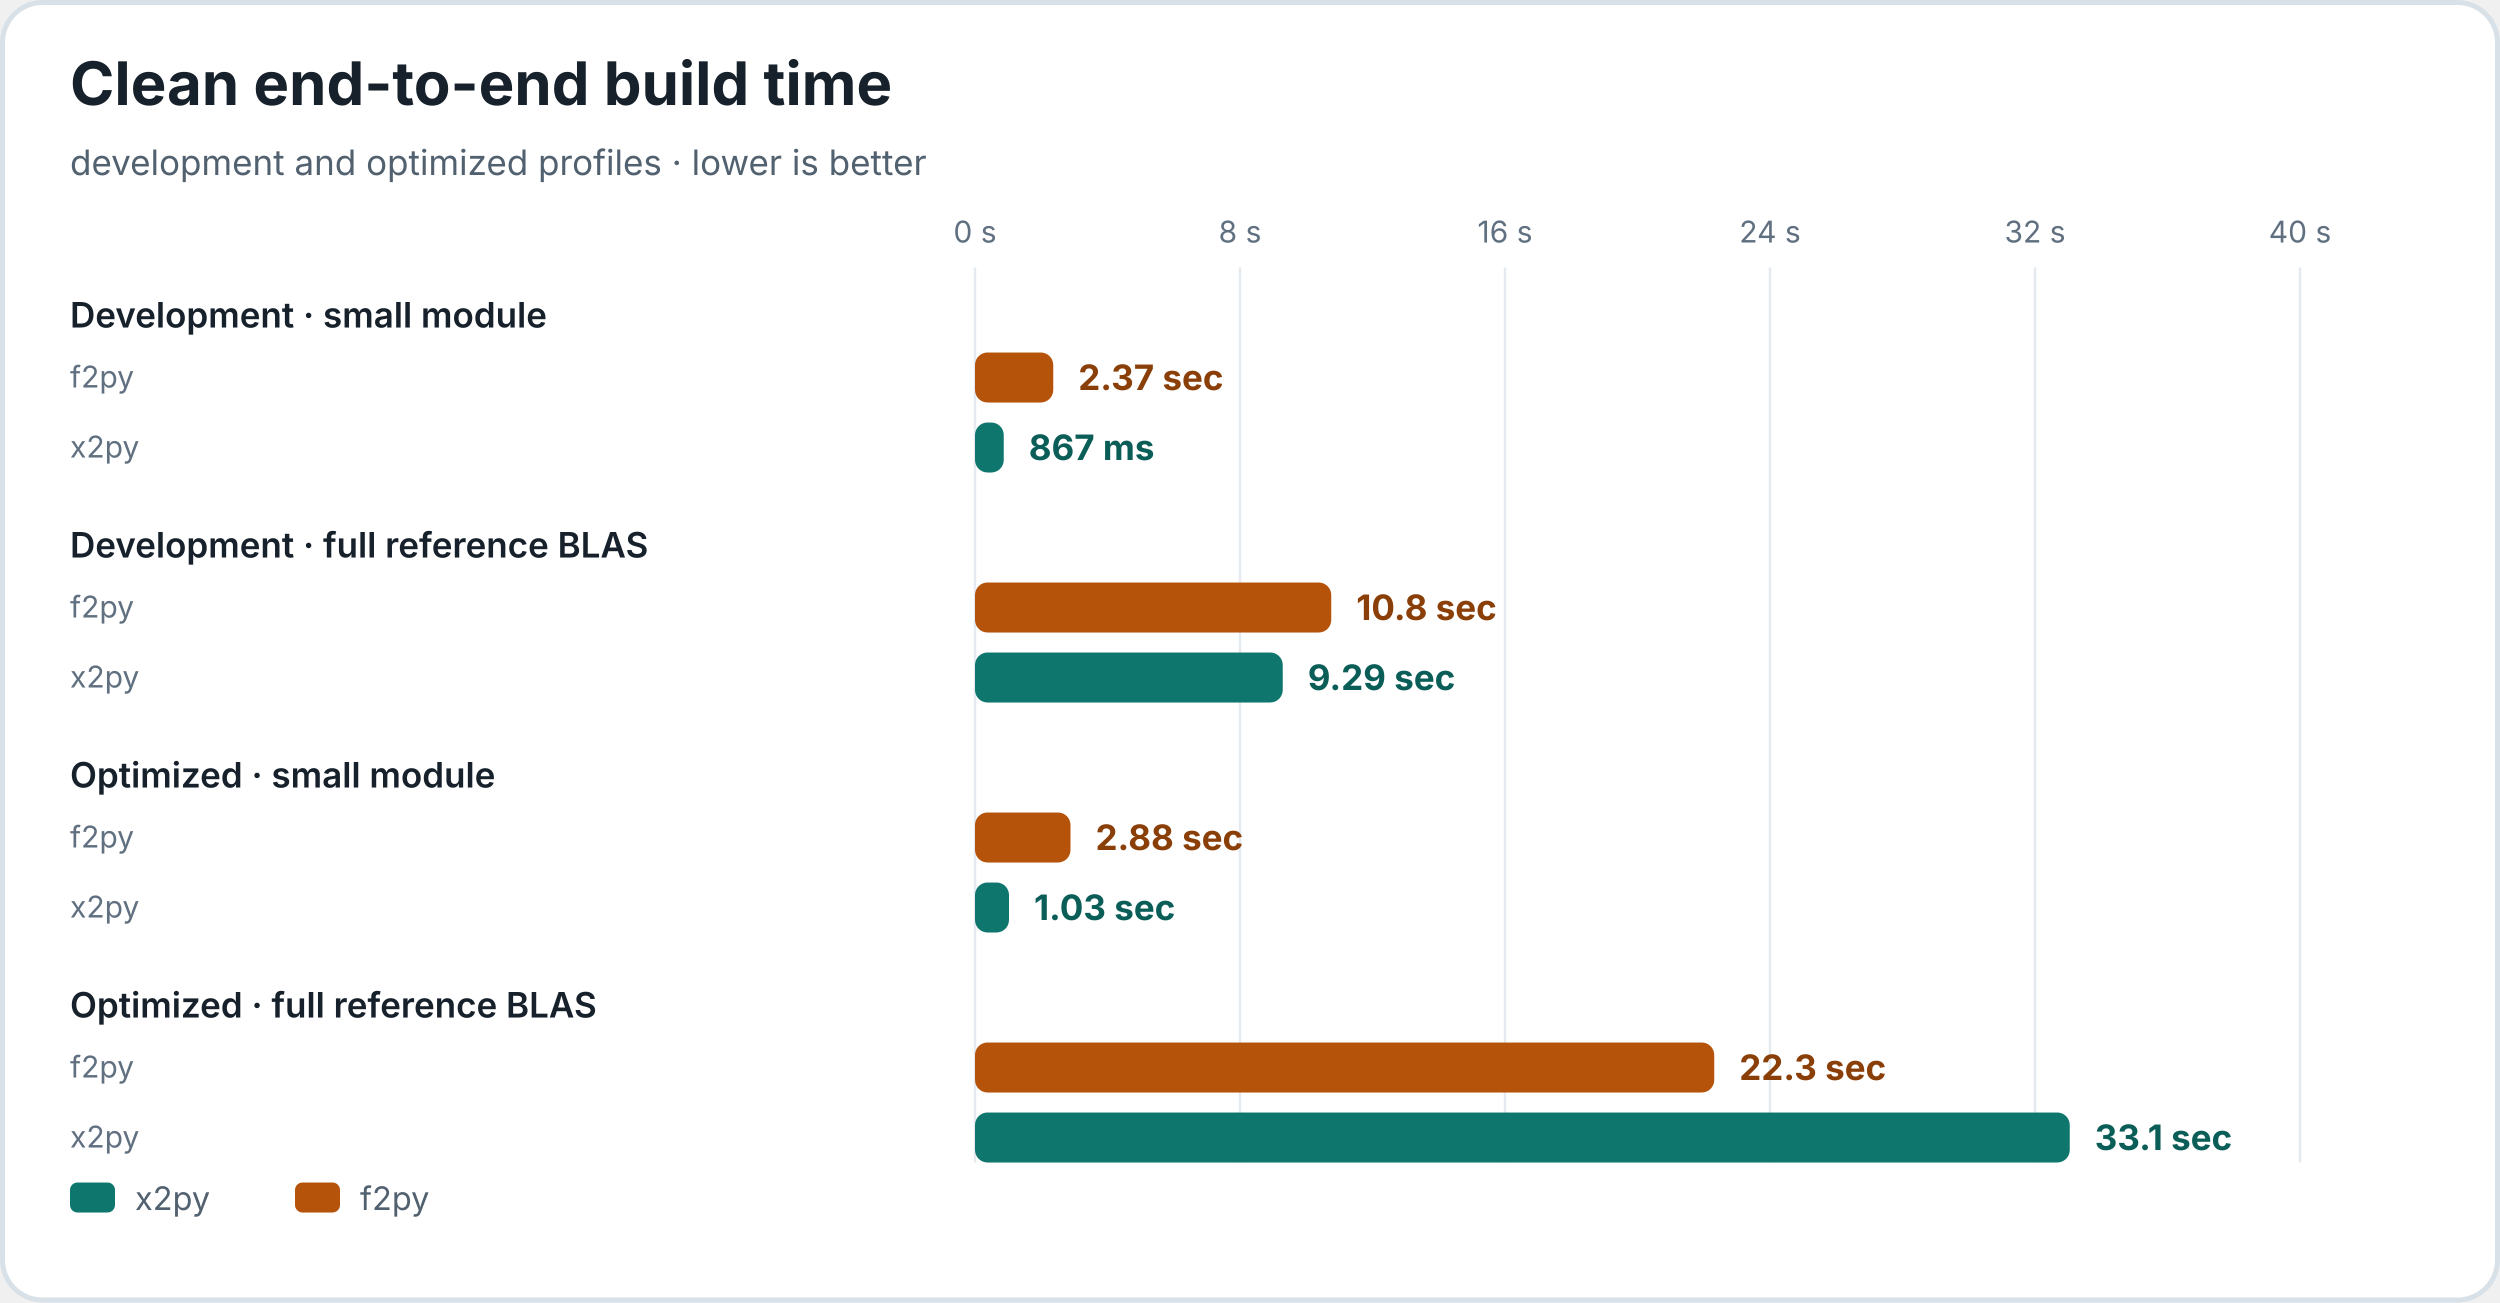
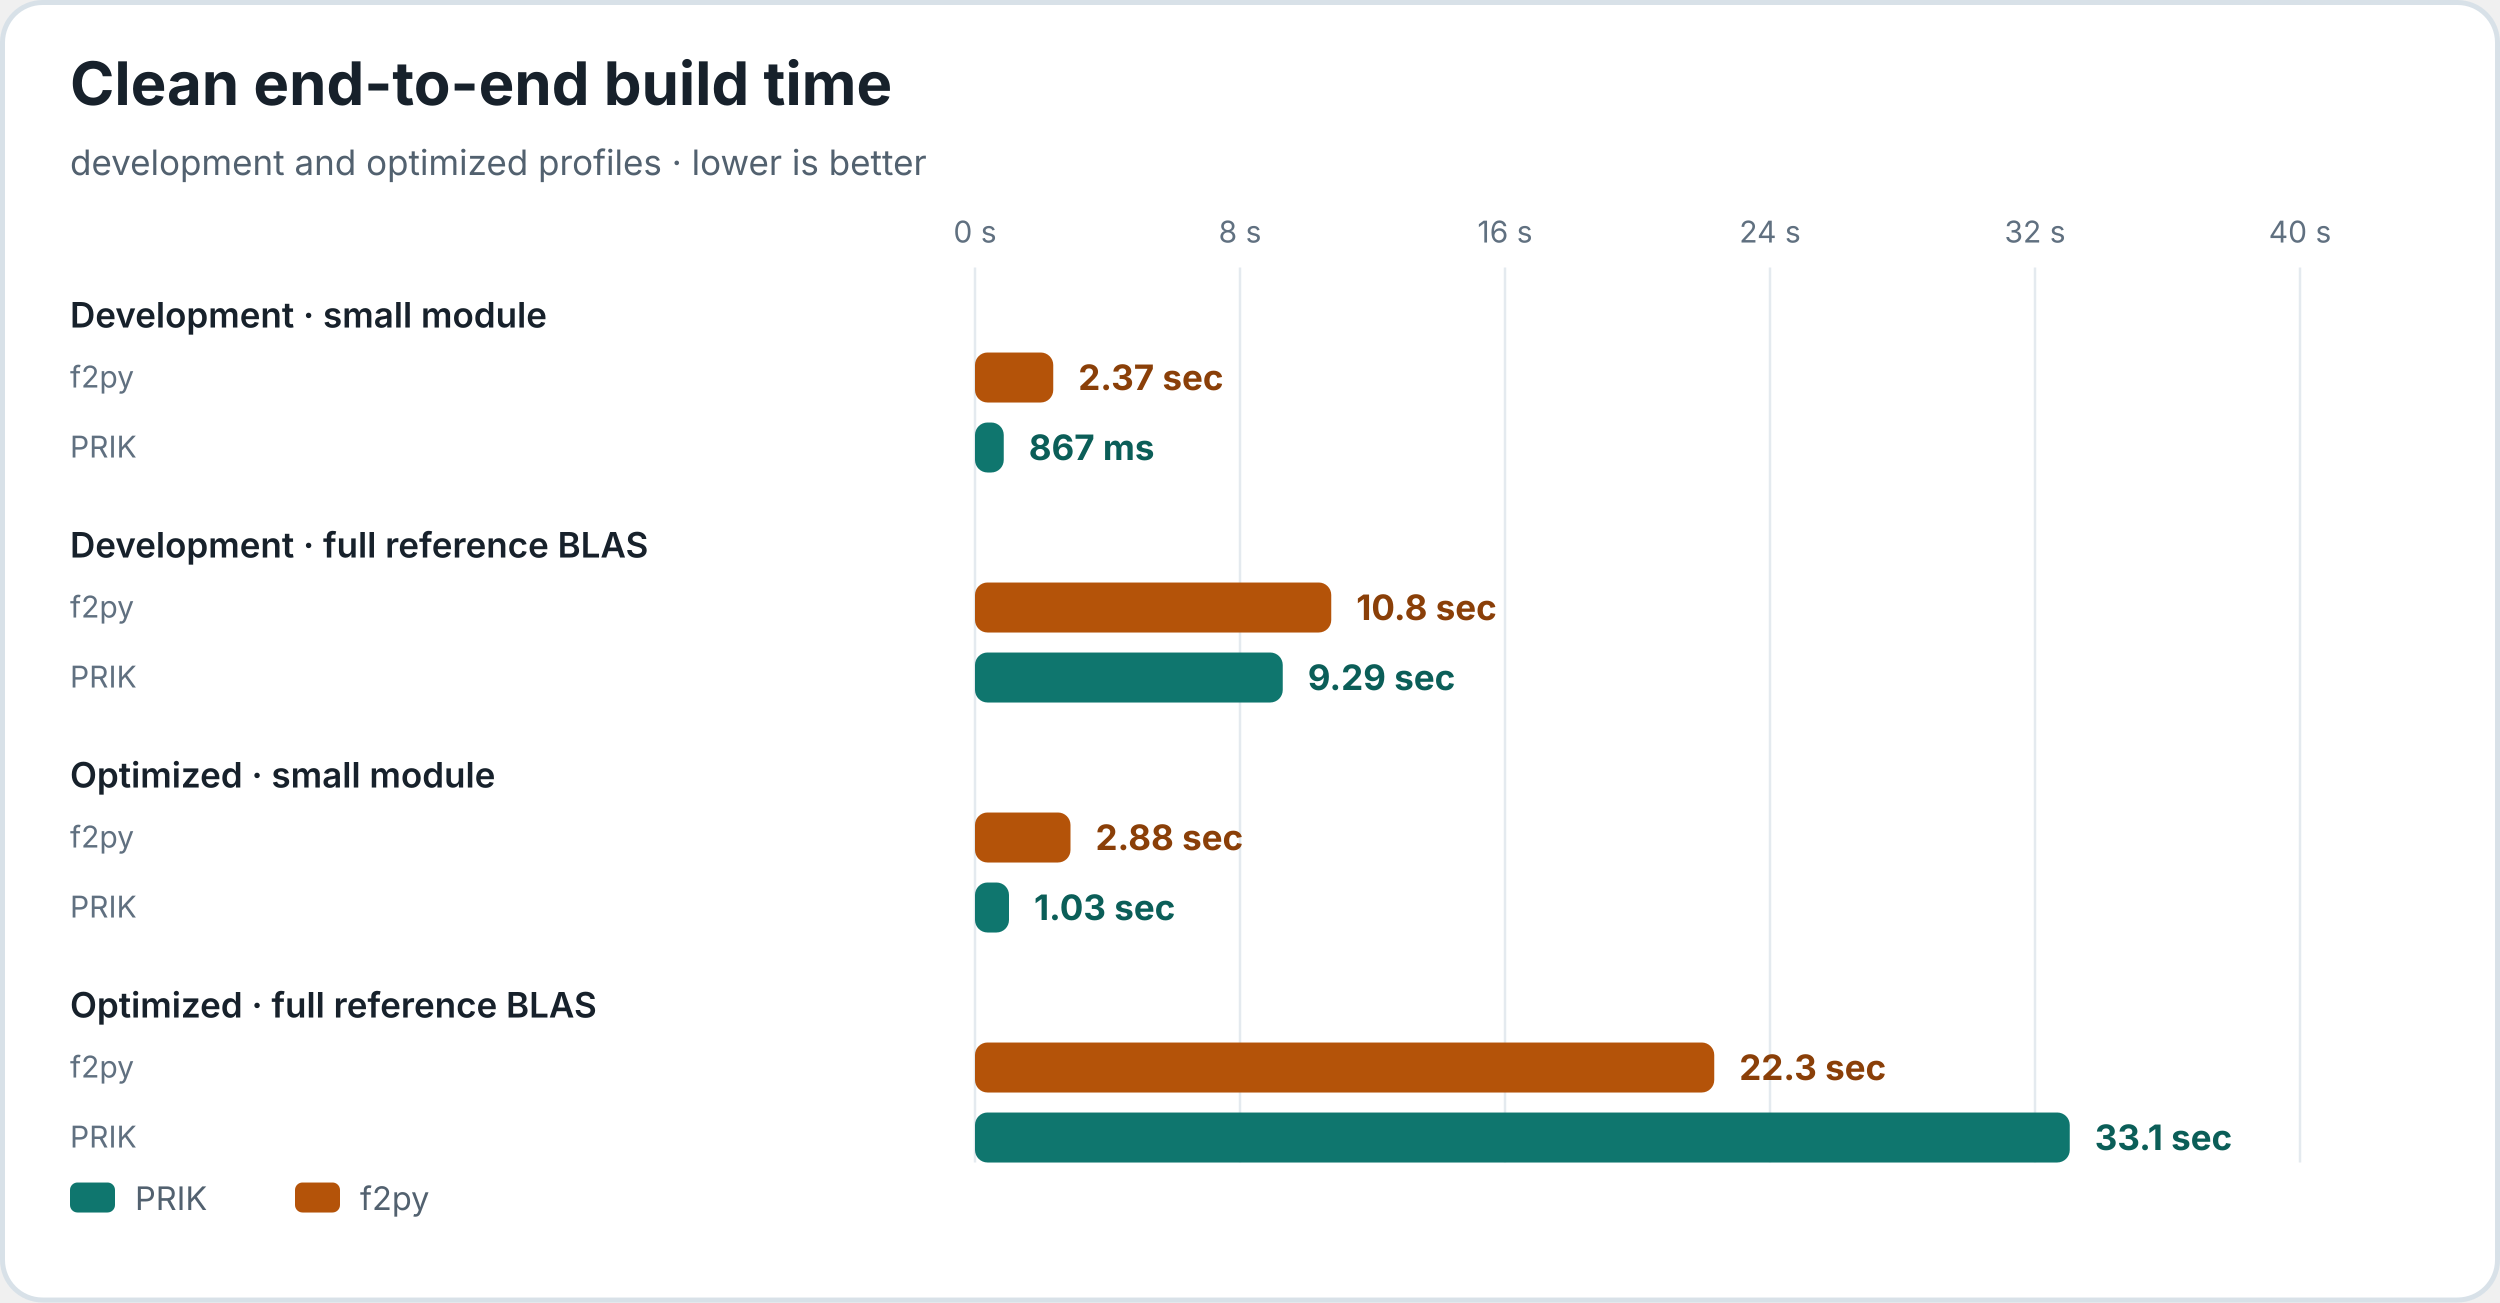
<svg xmlns="http://www.w3.org/2000/svg" viewBox="0 0 1000 521" role="img" aria-labelledby="build-title build-description">
  <rect x="1" y="1" width="998" height="519" rx="16" fill="#ffffff" stroke="#d8e1e8" stroke-width="2" />
  <g font-family="Inter, -apple-system, BlinkMacSystemFont, 'Segoe UI', sans-serif" fill="#17212b">
    <text x="28" y="42" font-size="24" font-weight="700">Clean end-to-end build time</text>
    <text x="28" y="70" font-size="14" fill="#52616f">development and optimized profiles · lower is better</text>
    <g stroke="#e4eaef" stroke-width="1">
      <line x1="390.0" y1="107" x2="390.0" y2="465" />
      <line x1="496.0" y1="107" x2="496.0" y2="465" />
      <line x1="602.0" y1="107" x2="602.0" y2="465" />
      <line x1="708.0" y1="107" x2="708.0" y2="465" />
      <line x1="814.0" y1="107" x2="814.0" y2="465" />
      <line x1="920.0" y1="107" x2="920.0" y2="465" />
    </g>
    <g font-size="12" fill="#607080" text-anchor="middle">
      <text x="390.0" y="97">0 s</text>
      <text x="496.0" y="97">8 s</text>
      <text x="602.0" y="97">16 s</text>
      <text x="708.0" y="97">24 s</text>
      <text x="814.0" y="97">32 s</text>
      <text x="920.0" y="97">40 s</text>
    </g>
    <g font-size="14">
      <text x="28" y="131" font-weight="600">Development · small module</text>
      <text x="28" y="155" font-size="12" fill="#607080">f2py</text>
      <rect x="390" y="141" width="31.3" height="20" rx="5" fill="#b45309" />
      <text x="431.3" y="156" fill="#8a3f08" font-weight="700">2.37 sec</text>
-       <text x="28" y="183" font-size="12" fill="#607080">x2py</text>
+       <text x="28" y="183" font-size="12" fill="#607080">PRIK</text>
      <rect x="390" y="169" width="11.5" height="20" rx="5" fill="#0f766e" />
      <text x="411.5" y="184" fill="#0b5e58" font-weight="700">867 ms</text>
      <text x="28" y="223" font-weight="600">Development · full reference BLAS</text>
      <text x="28" y="247" font-size="12" fill="#607080">f2py</text>
      <rect x="390" y="233" width="142.5" height="20" rx="5" fill="#b45309" />
      <text x="542.5" y="248" fill="#8a3f08" font-weight="700">10.8 sec</text>
-       <text x="28" y="275" font-size="12" fill="#607080">x2py</text>
+       <text x="28" y="275" font-size="12" fill="#607080">PRIK</text>
      <rect x="390" y="261" width="123.1" height="20" rx="5" fill="#0f766e" />
      <text x="523.1" y="276" fill="#0b5e58" font-weight="700">9.29 sec</text>
      <text x="28" y="315" font-weight="600">Optimized · small module</text>
      <text x="28" y="339" font-size="12" fill="#607080">f2py</text>
      <rect x="390" y="325" width="38.2" height="20" rx="5" fill="#b45309" />
      <text x="438.2" y="340" fill="#8a3f08" font-weight="700">2.88 sec</text>
-       <text x="28" y="367" font-size="12" fill="#607080">x2py</text>
+       <text x="28" y="367" font-size="12" fill="#607080">PRIK</text>
      <rect x="390" y="353" width="13.6" height="20" rx="5" fill="#0f766e" />
      <text x="413.6" y="368" fill="#0b5e58" font-weight="700">1.03 sec</text>
      <text x="28" y="407" font-weight="600">Optimized · full reference BLAS</text>
      <text x="28" y="431" font-size="12" fill="#607080">f2py</text>
      <rect x="390" y="417" width="295.7" height="20" rx="5" fill="#b45309" />
      <text x="695.7" y="432" fill="#8a3f08" font-weight="700">22.3 sec</text>
-       <text x="28" y="459" font-size="12" fill="#607080">x2py</text>
+       <text x="28" y="459" font-size="12" fill="#607080">PRIK</text>
      <rect x="390" y="445" width="437.9" height="20" rx="5" fill="#0f766e" />
      <text x="837.9" y="460" fill="#0b5e58" font-weight="700">33.1 sec</text>
    </g>
    <g font-size="13">
      <rect x="28" y="473" width="18" height="12" rx="3" fill="#0f766e" />
-       <text x="54" y="484" fill="#52616f">x2py</text>
+       <text x="54" y="484" fill="#52616f">PRIK</text>
      <rect x="118" y="473" width="18" height="12" rx="3" fill="#b45309" />
      <text x="144" y="484" fill="#52616f">f2py</text>
    </g>
  </g>
</svg>
